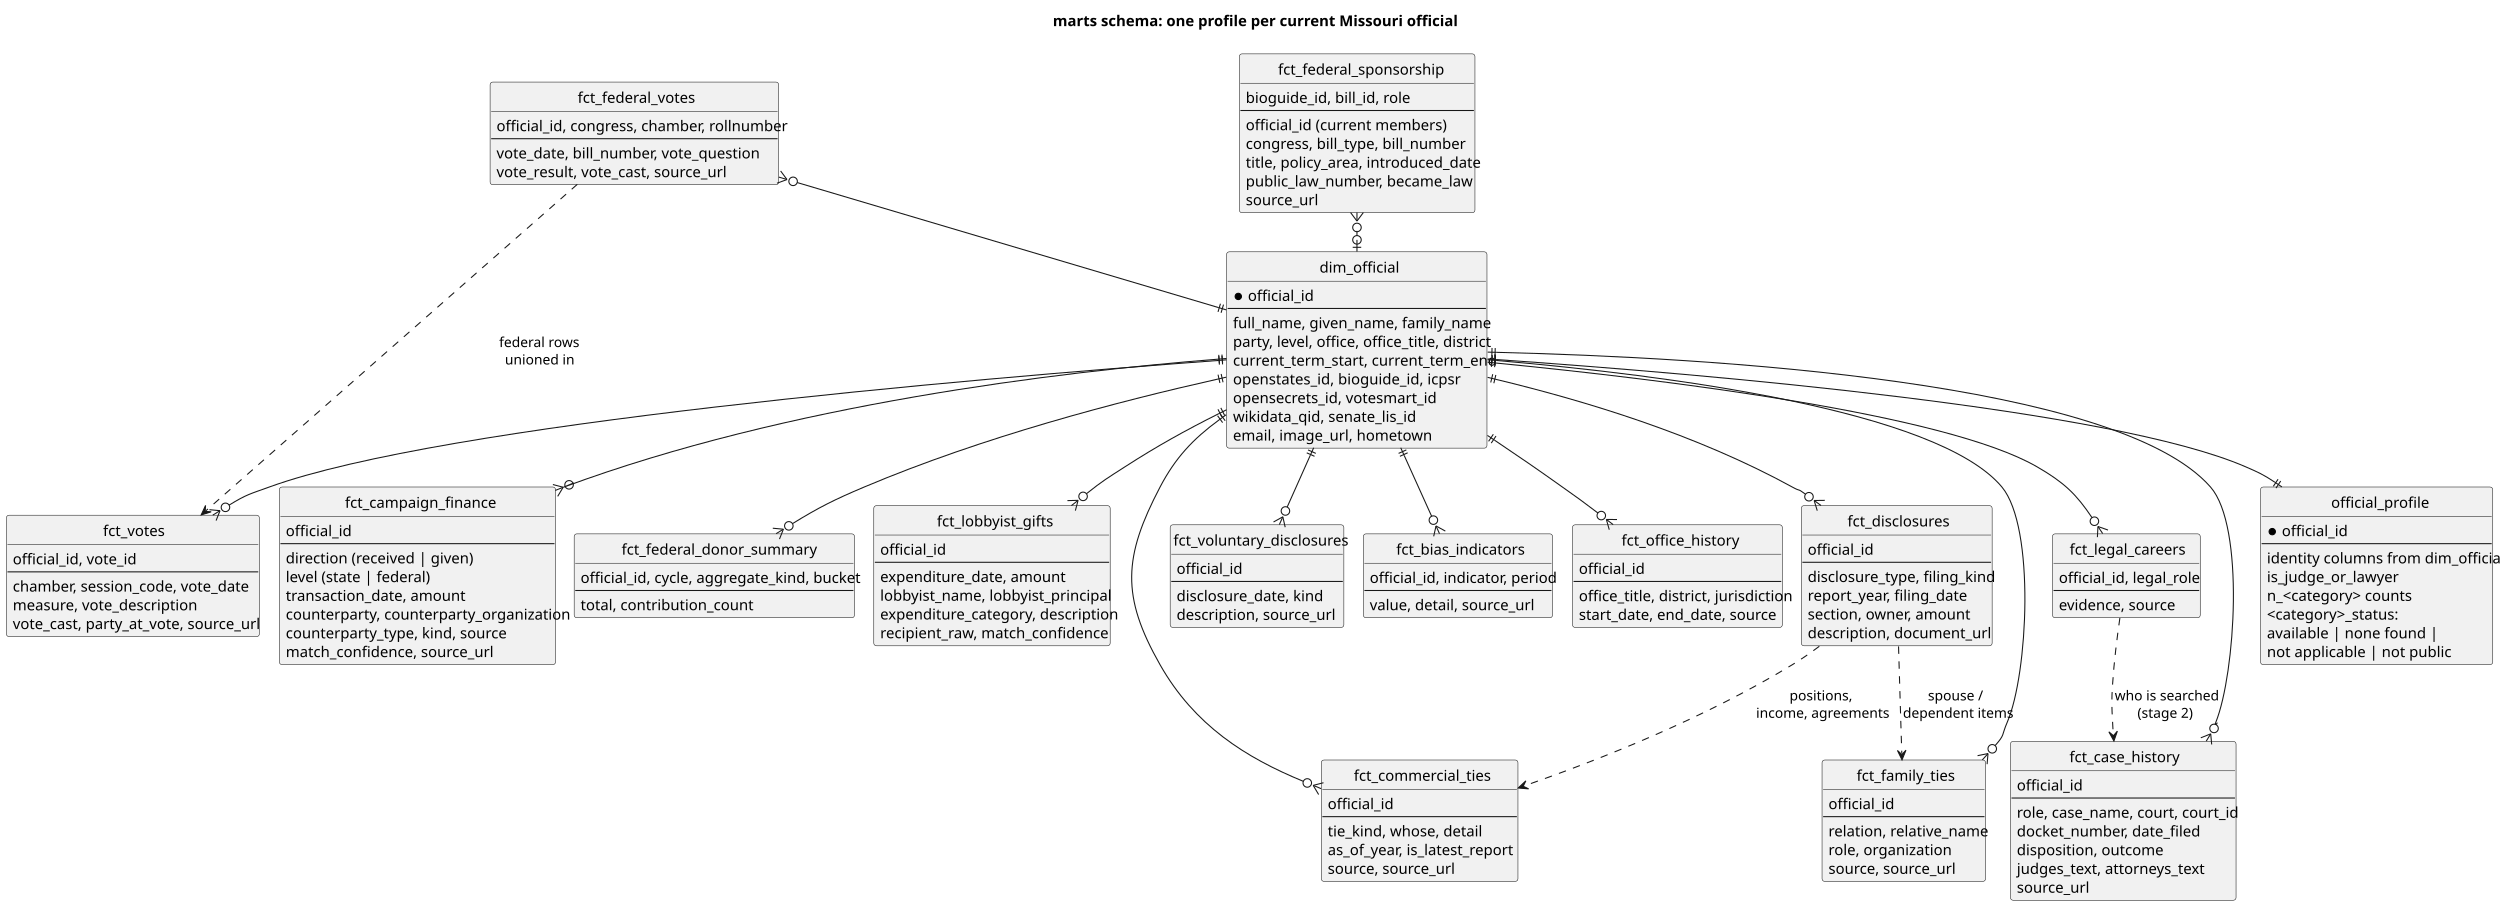
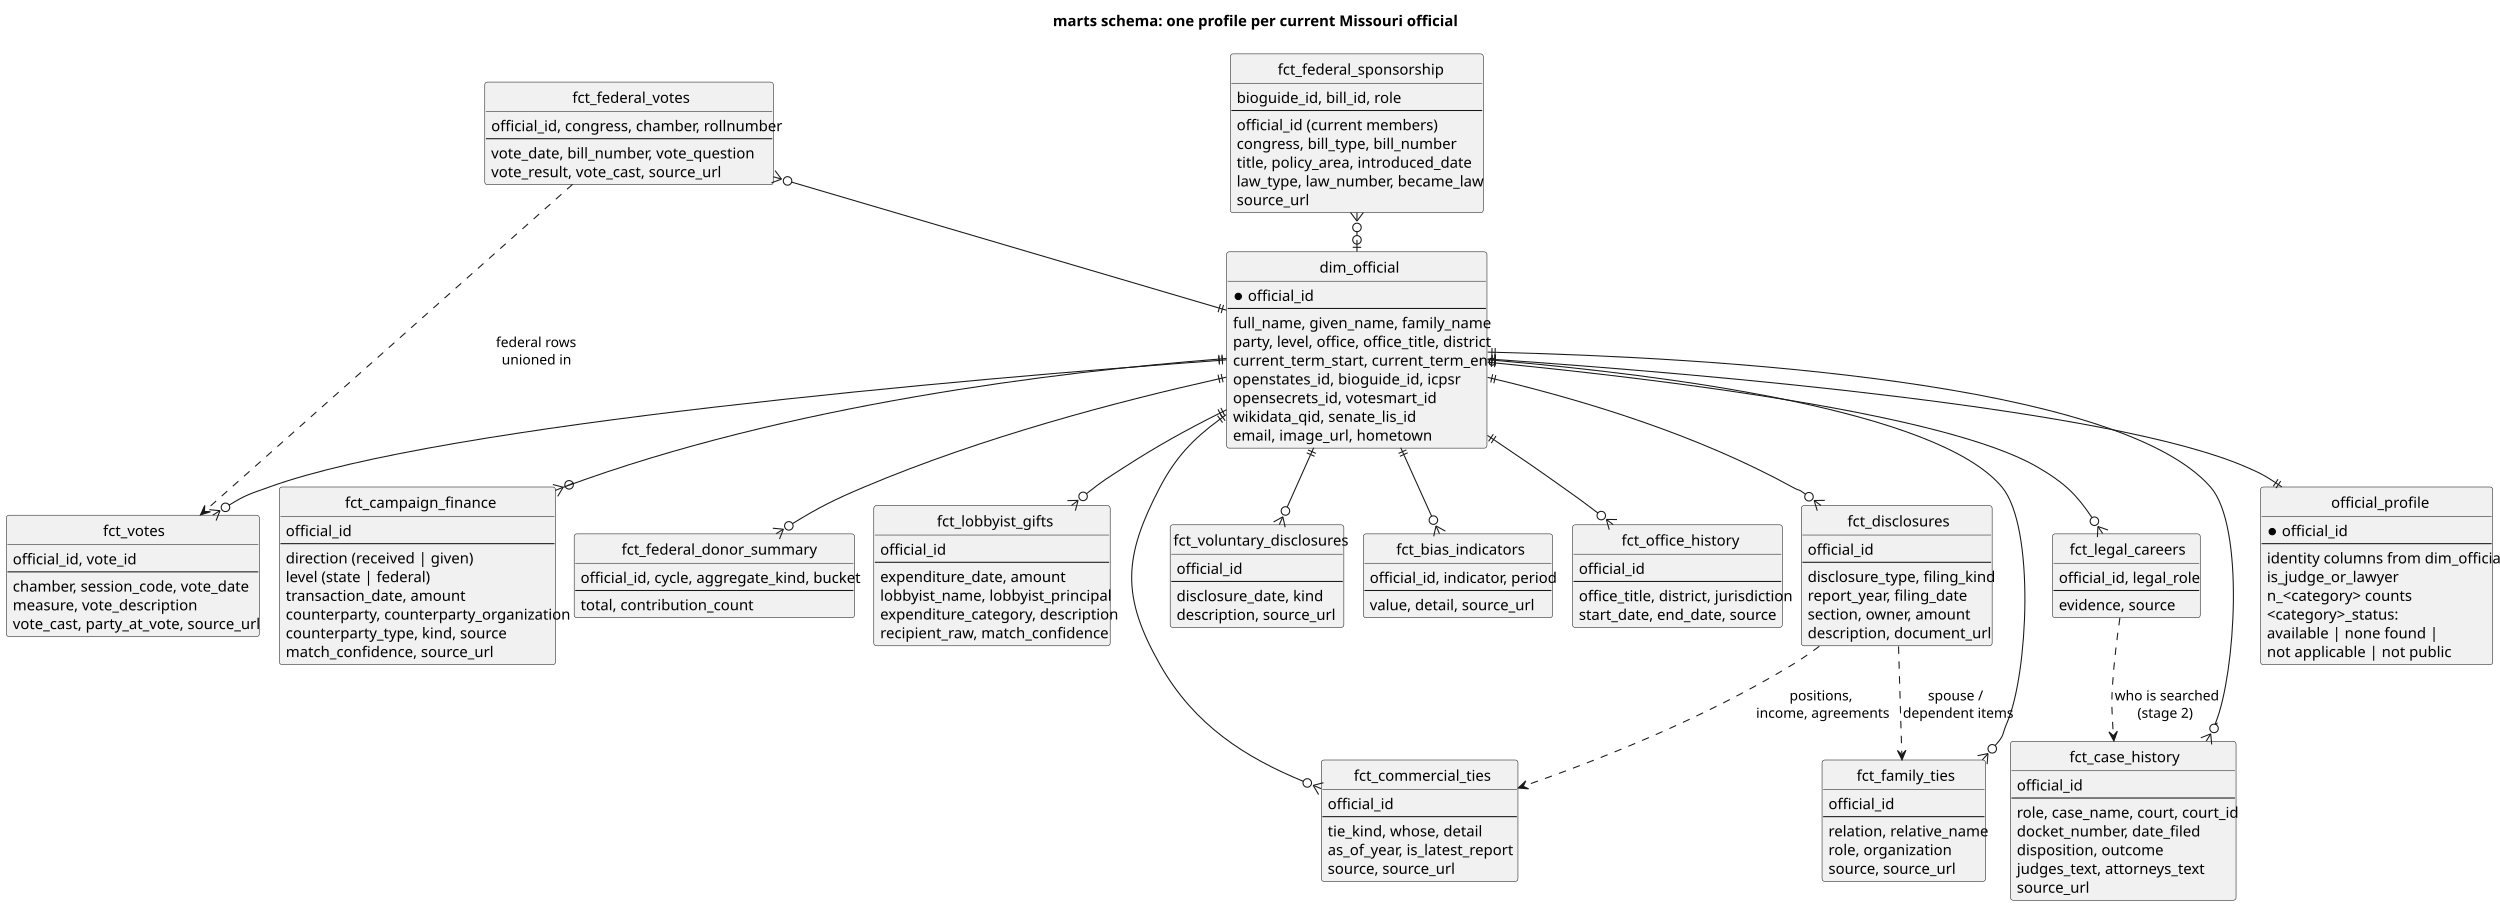
<svg xmlns="http://www.w3.org/2000/svg" contentStyleType="text/css" height="852px" preserveAspectRatio="none" style="width:2349px;height:852px;background:#FFFFFF;" version="1.1" viewBox="0 0 2349 852" width="2349px" zoomAndPan="magnify">
  <defs />
  <g>
    <text fill="#000000" font-family="sans-serif" font-size="14" font-weight="bold" lengthAdjust="spacing" textLength="362.537" x="989.231" y="24.533">marts schema: one profile per current Missouri official</text>
    <g id="elem_dim_official">
      <rect codeLine="5" fill="#F1F1F1" height="184.484" id="dim_official" rx="2.5" ry="2.5" style="stroke:#181818;stroke-width:0.5;" width="244.654" x="1152.5" y="236.609" />
      <text fill="#000000" font-family="sans-serif" font-size="14" lengthAdjust="spacing" textLength="70.027" x="1239.813" y="256.143">dim_official</text>
      <line style="stroke:#181818;stroke-width:0.5;" x1="1153.5" x2="1396.154" y1="264.219" y2="264.219" />
      <ellipse cx="1163.5" cy="278.523" fill="#000000" rx="3" ry="3" style="stroke:#000000;stroke-width:1.0;" />
      <text fill="#000000" font-family="sans-serif" font-size="14" lengthAdjust="spacing" textLength="58.365" x="1172.5" y="282.752">official_id</text>
      <line style="stroke:#181818;stroke-width:1.0;" x1="1153.5" x2="1396.154" y1="289.828" y2="289.828" />
      <text fill="#000000" font-family="sans-serif" font-size="14" lengthAdjust="spacing" textLength="231.902" x="1158.5" y="308.361">full_name, given_name, family_name</text>
      <text fill="#000000" font-family="sans-serif" font-size="14" lengthAdjust="spacing" textLength="227.978" x="1158.5" y="325.971">party, level, office, office_title, district</text>
      <text fill="#000000" font-family="sans-serif" font-size="14" lengthAdjust="spacing" textLength="232.654" x="1158.5" y="343.58">current_term_start, current_term_end</text>
      <text fill="#000000" font-family="sans-serif" font-size="14" lengthAdjust="spacing" textLength="203.916" x="1158.5" y="361.19">openstates_id, bioguide_id, icpsr</text>
      <text fill="#000000" font-family="sans-serif" font-size="14" lengthAdjust="spacing" textLength="182.875" x="1158.5" y="378.799">opensecrets_id, votesmart_id</text>
      <text fill="#000000" font-family="sans-serif" font-size="14" lengthAdjust="spacing" textLength="166.551" x="1158.5" y="396.408">wikidata_qid, senate_lis_id</text>
      <text fill="#000000" font-family="sans-serif" font-size="14" lengthAdjust="spacing" textLength="175.082" x="1158.5" y="414.018">email, image_url, hometown</text>
    </g>
    <g id="elem_official_profile">
      <rect codeLine="17" fill="#F1F1F1" height="166.875" id="official_profile" rx="2.5" ry="2.5" style="stroke:#181818;stroke-width:0.5;" width="218.185" x="2124" y="457.609" />
      <text fill="#000000" font-family="sans-serif" font-size="14" lengthAdjust="spacing" textLength="85.6" x="2190.293" y="477.143">official_profile</text>
      <line style="stroke:#181818;stroke-width:0.5;" x1="2125" x2="2341.186" y1="485.219" y2="485.219" />
      <ellipse cx="2135" cy="499.523" fill="#000000" rx="3" ry="3" style="stroke:#000000;stroke-width:1.0;" />
      <text fill="#000000" font-family="sans-serif" font-size="14" lengthAdjust="spacing" textLength="58.365" x="2144" y="503.752">official_id</text>
      <line style="stroke:#181818;stroke-width:1.0;" x1="2125" x2="2341.186" y1="510.828" y2="510.828" />
      <text fill="#000000" font-family="sans-serif" font-size="14" lengthAdjust="spacing" textLength="206.185" x="2130" y="529.361">identity columns from dim_official</text>
      <text fill="#000000" font-family="sans-serif" font-size="14" lengthAdjust="spacing" textLength="120.627" x="2130" y="546.971">is_judge_or_lawyer</text>
      <text fill="#000000" font-family="sans-serif" font-size="14" lengthAdjust="spacing" textLength="130.758" x="2130" y="564.58">n_&lt;category&gt; counts</text>
      <text fill="#000000" font-family="sans-serif" font-size="14" lengthAdjust="spacing" textLength="119.075" x="2130" y="582.189">&lt;category&gt;_status:</text>
      <text fill="#000000" font-family="sans-serif" font-size="14" lengthAdjust="spacing" textLength="144.273" x="2130" y="599.799">available | none found |</text>
      <text fill="#000000" font-family="sans-serif" font-size="14" lengthAdjust="spacing" textLength="157.746" x="2130" y="617.408">not applicable | not public</text>
    </g>
    <g id="elem_fct_votes">
      <rect codeLine="28" fill="#F1F1F1" height="114.047" id="fct_votes" rx="2.5" ry="2.5" style="stroke:#181818;stroke-width:0.5;" width="237.682" x="6" y="484.109" />
      <text fill="#000000" font-family="sans-serif" font-size="14" lengthAdjust="spacing" textLength="56.027" x="96.827" y="503.643">fct_votes</text>
      <line style="stroke:#181818;stroke-width:0.5;" x1="7" x2="242.682" y1="511.719" y2="511.719" />
      <text fill="#000000" font-family="sans-serif" font-size="14" lengthAdjust="spacing" textLength="111.289" x="12" y="530.252">official_id, vote_id</text>
      <line style="stroke:#181818;stroke-width:1.0;" x1="7" x2="242.682" y1="537.328" y2="537.328" />
      <text fill="#000000" font-family="sans-serif" font-size="14" lengthAdjust="spacing" textLength="217.137" x="12" y="555.861">chamber, session_code, vote_date</text>
      <text fill="#000000" font-family="sans-serif" font-size="14" lengthAdjust="spacing" textLength="164.199" x="12" y="573.471">measure, vote_description</text>
      <text fill="#000000" font-family="sans-serif" font-size="14" lengthAdjust="spacing" textLength="225.682" x="12" y="591.08">vote_cast, party_at_vote, source_url</text>
    </g>
    <g id="elem_fct_federal_votes">
-       <rect codeLine="36" fill="#F1F1F1" height="96.438" id="fct_federal_votes" rx="2.5" ry="2.5" style="stroke:#181818;stroke-width:0.5;" width="271.116" x="460.5" y="77.109" />
-       <text fill="#000000" font-family="sans-serif" font-size="14" lengthAdjust="spacing" textLength="106.62" x="542.748" y="96.643">fct_federal_votes</text>
-       <line style="stroke:#181818;stroke-width:0.5;" x1="461.5" x2="730.616" y1="104.719" y2="104.719" />
-       <text fill="#000000" font-family="sans-serif" font-size="14" lengthAdjust="spacing" textLength="259.116" x="466.5" y="123.252">official_id, congress, chamber, rollnumber</text>
-       <line style="stroke:#181818;stroke-width:1.0;" x1="461.5" x2="730.616" y1="130.328" y2="130.328" />
-       <text fill="#000000" font-family="sans-serif" font-size="14" lengthAdjust="spacing" textLength="236.606" x="466.5" y="148.861">vote_date, bill_number, vote_question</text>
-       <text fill="#000000" font-family="sans-serif" font-size="14" lengthAdjust="spacing" textLength="209.33" x="466.5" y="166.471">vote_result, vote_cast, source_url</text>
+       <rect codeLine="36" fill="#F1F1F1" height="96.438" id="fct_federal_votes" rx="2.5" ry="2.5" style="stroke:#181818;stroke-width:0.5;" width="271.116" x="455.5" y="77.109" />
+       <text fill="#000000" font-family="sans-serif" font-size="14" lengthAdjust="spacing" textLength="106.62" x="537.748" y="96.643">fct_federal_votes</text>
+       <line style="stroke:#181818;stroke-width:0.5;" x1="456.5" x2="725.616" y1="104.719" y2="104.719" />
+       <text fill="#000000" font-family="sans-serif" font-size="14" lengthAdjust="spacing" textLength="259.116" x="461.5" y="123.252">official_id, congress, chamber, rollnumber</text>
+       <line style="stroke:#181818;stroke-width:1.0;" x1="456.5" x2="725.616" y1="130.328" y2="130.328" />
+       <text fill="#000000" font-family="sans-serif" font-size="14" lengthAdjust="spacing" textLength="236.606" x="461.5" y="148.861">vote_date, bill_number, vote_question</text>
+       <text fill="#000000" font-family="sans-serif" font-size="14" lengthAdjust="spacing" textLength="209.33" x="461.5" y="166.471">vote_result, vote_cast, source_url</text>
    </g>
    <g id="elem_fct_federal_sponsorship">
-       <rect codeLine="43" fill="#F1F1F1" height="149.266" id="fct_federal_sponsorship" rx="2.5" ry="2.5" style="stroke:#181818;stroke-width:0.5;" width="221.357" x="1164.5" y="50.609" />
-       <text fill="#000000" font-family="sans-serif" font-size="14" lengthAdjust="spacing" textLength="148.648" x="1200.855" y="70.143">fct_federal_sponsorship</text>
-       <line style="stroke:#181818;stroke-width:0.5;" x1="1165.5" x2="1384.857" y1="78.219" y2="78.219" />
-       <text fill="#000000" font-family="sans-serif" font-size="14" lengthAdjust="spacing" textLength="146.323" x="1170.5" y="96.752">bioguide_id, bill_id, role</text>
-       <line style="stroke:#181818;stroke-width:1.0;" x1="1165.5" x2="1384.857" y1="103.828" y2="103.828" />
-       <text fill="#000000" font-family="sans-serif" font-size="14" lengthAdjust="spacing" textLength="177.386" x="1170.5" y="122.361">official_id (current members)</text>
-       <text fill="#000000" font-family="sans-serif" font-size="14" lengthAdjust="spacing" textLength="196.102" x="1170.5" y="139.971">congress, bill_type, bill_number</text>
-       <text fill="#000000" font-family="sans-serif" font-size="14" lengthAdjust="spacing" textLength="209.357" x="1170.5" y="157.58">title, policy_area, introduced_date</text>
-       <text fill="#000000" font-family="sans-serif" font-size="14" lengthAdjust="spacing" textLength="207.006" x="1170.5" y="175.19">public_law_number, became_law</text>
-       <text fill="#000000" font-family="sans-serif" font-size="14" lengthAdjust="spacing" textLength="65.365" x="1170.5" y="192.799">source_url</text>
+       <rect codeLine="43" fill="#F1F1F1" height="149.266" id="fct_federal_sponsorship" rx="2.5" ry="2.5" style="stroke:#181818;stroke-width:0.5;" width="237.675" x="1156" y="50.609" />
+       <text fill="#000000" font-family="sans-serif" font-size="14" lengthAdjust="spacing" textLength="148.648" x="1200.514" y="70.143">fct_federal_sponsorship</text>
+       <line style="stroke:#181818;stroke-width:0.5;" x1="1157" x2="1392.675" y1="78.219" y2="78.219" />
+       <text fill="#000000" font-family="sans-serif" font-size="14" lengthAdjust="spacing" textLength="146.323" x="1162" y="96.752">bioguide_id, bill_id, role</text>
+       <line style="stroke:#181818;stroke-width:1.0;" x1="1157" x2="1392.675" y1="103.828" y2="103.828" />
+       <text fill="#000000" font-family="sans-serif" font-size="14" lengthAdjust="spacing" textLength="177.386" x="1162" y="122.361">official_id (current members)</text>
+       <text fill="#000000" font-family="sans-serif" font-size="14" lengthAdjust="spacing" textLength="196.102" x="1162" y="139.971">congress, bill_type, bill_number</text>
+       <text fill="#000000" font-family="sans-serif" font-size="14" lengthAdjust="spacing" textLength="209.357" x="1162" y="157.58">title, policy_area, introduced_date</text>
+       <text fill="#000000" font-family="sans-serif" font-size="14" lengthAdjust="spacing" textLength="225.675" x="1162" y="175.19">law_type, law_number, became_law</text>
+       <text fill="#000000" font-family="sans-serif" font-size="14" lengthAdjust="spacing" textLength="65.365" x="1162" y="192.799">source_url</text>
    </g>
    <g id="elem_fct_campaign_finance">
      <rect codeLine="53" fill="#F1F1F1" height="166.875" id="fct_campaign_finance" rx="2.5" ry="2.5" style="stroke:#181818;stroke-width:0.5;" width="259.481" x="262.5" y="457.609" />
      <text fill="#000000" font-family="sans-serif" font-size="14" lengthAdjust="spacing" textLength="136.199" x="324.141" y="477.143">fct_campaign_finance</text>
      <line style="stroke:#181818;stroke-width:0.5;" x1="263.5" x2="520.981" y1="485.219" y2="485.219" />
      <text fill="#000000" font-family="sans-serif" font-size="14" lengthAdjust="spacing" textLength="58.365" x="268.5" y="503.752">official_id</text>
      <line style="stroke:#181818;stroke-width:1.0;" x1="263.5" x2="520.981" y1="510.828" y2="510.828" />
      <text fill="#000000" font-family="sans-serif" font-size="14" lengthAdjust="spacing" textLength="163.933" x="268.5" y="529.361">direction (received | given)</text>
      <text fill="#000000" font-family="sans-serif" font-size="14" lengthAdjust="spacing" textLength="126.581" x="268.5" y="546.971">level (state | federal)</text>
      <text fill="#000000" font-family="sans-serif" font-size="14" lengthAdjust="spacing" textLength="157.992" x="268.5" y="564.58">transaction_date, amount</text>
      <text fill="#000000" font-family="sans-serif" font-size="14" lengthAdjust="spacing" textLength="247.481" x="268.5" y="582.189">counterparty, counterparty_organization</text>
      <text fill="#000000" font-family="sans-serif" font-size="14" lengthAdjust="spacing" textLength="195.33" x="268.5" y="599.799">counterparty_type, kind, source</text>
      <text fill="#000000" font-family="sans-serif" font-size="14" lengthAdjust="spacing" textLength="186.772" x="268.5" y="617.408">match_confidence, source_url</text>
    </g>
    <g id="elem_fct_federal_donor_summary">
      <rect codeLine="64" fill="#F1F1F1" height="78.828" id="fct_federal_donor_summary" rx="2.5" ry="2.5" style="stroke:#181818;stroke-width:0.5;" width="263.371" x="539.5" y="501.609" />
      <text fill="#000000" font-family="sans-serif" font-size="14" lengthAdjust="spacing" textLength="174.31" x="584.031" y="521.143">fct_federal_donor_summary</text>
      <line style="stroke:#181818;stroke-width:0.5;" x1="540.5" x2="801.871" y1="529.219" y2="529.219" />
      <text fill="#000000" font-family="sans-serif" font-size="14" lengthAdjust="spacing" textLength="251.371" x="545.5" y="547.752">official_id, cycle, aggregate_kind, bucket</text>
      <line style="stroke:#181818;stroke-width:1.0;" x1="540.5" x2="801.871" y1="554.828" y2="554.828" />
      <text fill="#000000" font-family="sans-serif" font-size="14" lengthAdjust="spacing" textLength="148.654" x="545.5" y="573.361">total, contribution_count</text>
    </g>
    <g id="elem_fct_lobbyist_gifts">
      <rect codeLine="70" fill="#F1F1F1" height="131.656" id="fct_lobbyist_gifts" rx="2.5" ry="2.5" style="stroke:#181818;stroke-width:0.5;" width="222.13" x="821" y="475.109" />
      <text fill="#000000" font-family="sans-serif" font-size="14" lengthAdjust="spacing" textLength="103.496" x="880.317" y="494.643">fct_lobbyist_gifts</text>
      <line style="stroke:#181818;stroke-width:0.5;" x1="822" x2="1042.13" y1="502.719" y2="502.719" />
      <text fill="#000000" font-family="sans-serif" font-size="14" lengthAdjust="spacing" textLength="58.365" x="827" y="521.252">official_id</text>
      <line style="stroke:#181818;stroke-width:1.0;" x1="822" x2="1042.13" y1="528.328" y2="528.328" />
      <text fill="#000000" font-family="sans-serif" font-size="14" lengthAdjust="spacing" textLength="162.675" x="827" y="546.861">expenditure_date, amount</text>
      <text fill="#000000" font-family="sans-serif" font-size="14" lengthAdjust="spacing" textLength="205.447" x="827" y="564.471">lobbyist_name, lobbyist_principal</text>
      <text fill="#000000" font-family="sans-serif" font-size="14" lengthAdjust="spacing" textLength="210.13" x="827" y="582.08">expenditure_category, description</text>
      <text fill="#000000" font-family="sans-serif" font-size="14" lengthAdjust="spacing" textLength="204.668" x="827" y="599.689">recipient_raw, match_confidence</text>
    </g>
    <g id="elem_fct_disclosures">
      <rect codeLine="79" fill="#F1F1F1" height="131.656" id="fct_disclosures" rx="2.5" ry="2.5" style="stroke:#181818;stroke-width:0.5;" width="179.316" x="1692.5" y="475.109" />
      <text fill="#000000" font-family="sans-serif" font-size="14" lengthAdjust="spacing" textLength="92.593" x="1735.862" y="494.643">fct_disclosures</text>
      <line style="stroke:#181818;stroke-width:0.5;" x1="1693.5" x2="1870.816" y1="502.719" y2="502.719" />
      <text fill="#000000" font-family="sans-serif" font-size="14" lengthAdjust="spacing" textLength="58.365" x="1698.5" y="521.252">official_id</text>
      <line style="stroke:#181818;stroke-width:1.0;" x1="1693.5" x2="1870.816" y1="528.328" y2="528.328" />
      <text fill="#000000" font-family="sans-serif" font-size="14" lengthAdjust="spacing" textLength="167.316" x="1698.5" y="546.861">disclosure_type, filing_kind</text>
      <text fill="#000000" font-family="sans-serif" font-size="14" lengthAdjust="spacing" textLength="143.199" x="1698.5" y="564.471">report_year, filing_date</text>
      <text fill="#000000" font-family="sans-serif" font-size="14" lengthAdjust="spacing" textLength="144.744" x="1698.5" y="582.08">section, owner, amount</text>
      <text fill="#000000" font-family="sans-serif" font-size="14" lengthAdjust="spacing" textLength="160.31" x="1698.5" y="599.689">description, document_url</text>
    </g>
    <g id="elem_fct_voluntary_disclosures">
      <rect codeLine="88" fill="#F1F1F1" height="96.438" id="fct_voluntary_disclosures" rx="2.5" ry="2.5" style="stroke:#181818;stroke-width:0.5;" width="163.185" x="1099.5" y="493.109" />
      <text fill="#000000" font-family="sans-serif" font-size="14" lengthAdjust="spacing" textLength="157.185" x="1102.5" y="512.643">fct_voluntary_disclosures</text>
      <line style="stroke:#181818;stroke-width:0.5;" x1="1100.5" x2="1261.686" y1="520.719" y2="520.719" />
      <text fill="#000000" font-family="sans-serif" font-size="14" lengthAdjust="spacing" textLength="58.365" x="1105.5" y="539.252">official_id</text>
      <line style="stroke:#181818;stroke-width:1.0;" x1="1100.5" x2="1261.686" y1="546.328" y2="546.328" />
      <text fill="#000000" font-family="sans-serif" font-size="14" lengthAdjust="spacing" textLength="131.523" x="1105.5" y="564.861">disclosure_date, kind</text>
      <text fill="#000000" font-family="sans-serif" font-size="14" lengthAdjust="spacing" textLength="140.848" x="1105.5" y="582.471">description, source_url</text>
    </g>
    <g id="elem_fct_bias_indicators">
      <rect codeLine="95" fill="#F1F1F1" height="78.828" id="fct_bias_indicators" rx="2.5" ry="2.5" style="stroke:#181818;stroke-width:0.5;" width="177.758" x="1281" y="501.609" />
      <text fill="#000000" font-family="sans-serif" font-size="14" lengthAdjust="spacing" textLength="115.951" x="1311.903" y="521.143">fct_bias_indicators</text>
      <line style="stroke:#181818;stroke-width:0.5;" x1="1282" x2="1457.758" y1="529.219" y2="529.219" />
      <text fill="#000000" font-family="sans-serif" font-size="14" lengthAdjust="spacing" textLength="165.758" x="1287" y="547.752">official_id, indicator, period</text>
      <line style="stroke:#181818;stroke-width:1.0;" x1="1282" x2="1457.758" y1="554.828" y2="554.828" />
      <text fill="#000000" font-family="sans-serif" font-size="14" lengthAdjust="spacing" textLength="147.861" x="1287" y="573.361">value, detail, source_url</text>
    </g>
    <g id="elem_fct_office_history">
      <rect codeLine="101" fill="#F1F1F1" height="96.438" id="fct_office_history" rx="2.5" ry="2.5" style="stroke:#181818;stroke-width:0.5;" width="197.179" x="1477.5" y="493.109" />
      <text fill="#000000" font-family="sans-serif" font-size="14" lengthAdjust="spacing" textLength="105.048" x="1523.565" y="512.643">fct_office_history</text>
      <line style="stroke:#181818;stroke-width:0.5;" x1="1478.5" x2="1673.679" y1="520.719" y2="520.719" />
      <text fill="#000000" font-family="sans-serif" font-size="14" lengthAdjust="spacing" textLength="58.365" x="1483.5" y="539.252">official_id</text>
      <line style="stroke:#181818;stroke-width:1.0;" x1="1478.5" x2="1673.679" y1="546.328" y2="546.328" />
      <text fill="#000000" font-family="sans-serif" font-size="14" lengthAdjust="spacing" textLength="185.179" x="1483.5" y="564.861">office_title, district, jurisdiction</text>
      <text fill="#000000" font-family="sans-serif" font-size="14" lengthAdjust="spacing" textLength="178.233" x="1483.5" y="582.471">start_date, end_date, source</text>
    </g>
    <g id="elem_fct_commercial_ties">
      <rect codeLine="108" fill="#F1F1F1" height="114.047" id="fct_commercial_ties" rx="2.5" ry="2.5" style="stroke:#181818;stroke-width:0.5;" width="184.765" x="1241.5" y="714.109" />
      <text fill="#000000" font-family="sans-serif" font-size="14" lengthAdjust="spacing" textLength="123.703" x="1272.031" y="733.643">fct_commercial_ties</text>
      <line style="stroke:#181818;stroke-width:0.5;" x1="1242.5" x2="1425.265" y1="741.719" y2="741.719" />
      <text fill="#000000" font-family="sans-serif" font-size="14" lengthAdjust="spacing" textLength="58.365" x="1247.5" y="760.252">official_id</text>
      <line style="stroke:#181818;stroke-width:1.0;" x1="1242.5" x2="1425.265" y1="767.328" y2="767.328" />
      <text fill="#000000" font-family="sans-serif" font-size="14" lengthAdjust="spacing" textLength="137.751" x="1247.5" y="785.861">tie_kind, whose, detail</text>
      <text fill="#000000" font-family="sans-serif" font-size="14" lengthAdjust="spacing" textLength="172.765" x="1247.5" y="803.471">as_of_year, is_latest_report</text>
      <text fill="#000000" font-family="sans-serif" font-size="14" lengthAdjust="spacing" textLength="115.165" x="1247.5" y="821.08">source, source_url</text>
    </g>
    <g id="elem_fct_family_ties">
      <rect codeLine="116" fill="#F1F1F1" height="114.047" id="fct_family_ties" rx="2.5" ry="2.5" style="stroke:#181818;stroke-width:0.5;" width="153.634" x="1712" y="714.109" />
      <text fill="#000000" font-family="sans-serif" font-size="14" lengthAdjust="spacing" textLength="88.696" x="1744.469" y="733.643">fct_family_ties</text>
      <line style="stroke:#181818;stroke-width:0.5;" x1="1713" x2="1864.634" y1="741.719" y2="741.719" />
      <text fill="#000000" font-family="sans-serif" font-size="14" lengthAdjust="spacing" textLength="58.365" x="1718" y="760.252">official_id</text>
      <line style="stroke:#181818;stroke-width:1.0;" x1="1713" x2="1864.634" y1="767.328" y2="767.328" />
      <text fill="#000000" font-family="sans-serif" font-size="14" lengthAdjust="spacing" textLength="141.634" x="1718" y="785.861">relation, relative_name</text>
      <text fill="#000000" font-family="sans-serif" font-size="14" lengthAdjust="spacing" textLength="107.399" x="1718" y="803.471">role, organization</text>
      <text fill="#000000" font-family="sans-serif" font-size="14" lengthAdjust="spacing" textLength="115.165" x="1718" y="821.08">source, source_url</text>
    </g>
    <g id="elem_fct_legal_careers">
      <rect codeLine="124" fill="#F1F1F1" height="78.828" id="fct_legal_careers" rx="2.5" ry="2.5" style="stroke:#181818;stroke-width:0.5;" width="138.855" x="1928.5" y="501.609" />
      <text fill="#000000" font-family="sans-serif" font-size="14" lengthAdjust="spacing" textLength="106.613" x="1944.621" y="521.143">fct_legal_careers</text>
      <line style="stroke:#181818;stroke-width:0.5;" x1="1929.5" x2="2066.354" y1="529.219" y2="529.219" />
      <text fill="#000000" font-family="sans-serif" font-size="14" lengthAdjust="spacing" textLength="126.855" x="1934.5" y="547.752">official_id, legal_role</text>
      <line style="stroke:#181818;stroke-width:1.0;" x1="1929.5" x2="2066.354" y1="554.828" y2="554.828" />
      <text fill="#000000" font-family="sans-serif" font-size="14" lengthAdjust="spacing" textLength="105.841" x="1934.5" y="573.361">evidence, source</text>
    </g>
    <g id="elem_fct_case_history">
      <rect codeLine="130" fill="#F1F1F1" height="149.266" id="fct_case_history" rx="2.5" ry="2.5" style="stroke:#181818;stroke-width:0.5;" width="211.992" x="1889" y="696.609" />
      <text fill="#000000" font-family="sans-serif" font-size="14" lengthAdjust="spacing" textLength="101.158" x="1944.417" y="716.143">fct_case_history</text>
      <line style="stroke:#181818;stroke-width:0.5;" x1="1890" x2="2099.992" y1="724.219" y2="724.219" />
      <text fill="#000000" font-family="sans-serif" font-size="14" lengthAdjust="spacing" textLength="58.365" x="1895" y="742.752">official_id</text>
      <line style="stroke:#181818;stroke-width:1.0;" x1="1890" x2="2099.992" y1="749.828" y2="749.828" />
      <text fill="#000000" font-family="sans-serif" font-size="14" lengthAdjust="spacing" textLength="199.992" x="1895" y="768.361">role, case_name, court, court_id</text>
      <text fill="#000000" font-family="sans-serif" font-size="14" lengthAdjust="spacing" textLength="164.999" x="1895" y="785.971">docket_number, date_filed</text>
      <text fill="#000000" font-family="sans-serif" font-size="14" lengthAdjust="spacing" textLength="127.627" x="1895" y="803.58">disposition, outcome</text>
      <text fill="#000000" font-family="sans-serif" font-size="14" lengthAdjust="spacing" textLength="167.323" x="1895" y="821.189">judges_text, attorneys_text</text>
      <text fill="#000000" font-family="sans-serif" font-size="14" lengthAdjust="spacing" textLength="65.365" x="1895" y="838.799">source_url</text>
    </g>
    <line style="stroke:#181818;stroke-width:1.0;" x1="1401.474" x2="1402.028" y1="341.548" y2="333.567" />
    <line style="stroke:#181818;stroke-width:1.0;" x1="1404.467" x2="1405.021" y1="341.756" y2="333.775" />
    <line style="stroke:#181818;stroke-width:1.0;" x1="1405.741" x2="1397.761" y1="337.835" y2="337.281" />
    <line style="stroke:#181818;stroke-width:1.0;" x1="2142.961" x2="2138.52" y1="451.961" y2="458.615" />
    <line style="stroke:#181818;stroke-width:1.0;" x1="2140.465" x2="2136.024" y1="450.295" y2="456.95" />
    <line style="stroke:#181818;stroke-width:1.0;" x1="2137.413" x2="2144.067" y1="453.067" y2="457.508" />
    <path d="M1405.741,337.835 C1605.891,351.728 1984.797,384.212 2110,438.609 C2121.681,443.684 2126.481,445.772 2137.413,453.067 " fill="none" style="stroke:#181818;stroke-width:1.0;" />
    <line style="stroke:#181818;stroke-width:1.0;" x1="1148.149" x2="1148.74" y1="334.412" y2="342.39" />
    <line style="stroke:#181818;stroke-width:1.0;" x1="1145.157" x2="1145.748" y1="334.634" y2="342.612" />
    <line style="stroke:#181818;stroke-width:1.0;" x1="1144.456" x2="1152.434" y1="338.697" y2="338.105" />
    <line style="stroke:#181818;stroke-width:1.0;" x1="206.724" x2="203.04" y1="479.832" y2="489.129" />
    <line style="stroke:#181818;stroke-width:1.0;" x1="206.724" x2="196.768" y1="479.832" y2="478.899" />
    <line style="stroke:#181818;stroke-width:1.0;" x1="206.724" x2="199.904" y1="479.832" y2="484.014" />
    <ellipse cx="211.839" cy="476.696" fill="none" rx="4" ry="4" style="stroke:#181818;stroke-width:1.0;" />
    <path d="M1144.456,338.697 C910.252,356.053 415.917,398.406 253,457.609 C234.861,464.201 232.004,464.334 215.249,474.606 " fill="none" style="stroke:#181818;stroke-width:1.0;" />
-     <line style="stroke:#181818;stroke-width:1.0;" x1="739.443" x2="730.067" y1="168.678" y2="172.154" />
-     <line style="stroke:#181818;stroke-width:1.0;" x1="739.443" x2="733.481" y1="168.678" y2="160.65" />
-     <line style="stroke:#181818;stroke-width:1.0;" x1="739.443" x2="731.774" y1="168.678" y2="166.402" />
-     <ellipse cx="745.195" cy="170.385" fill="none" rx="4" ry="4" style="stroke:#181818;stroke-width:1.0;" />
-     <line style="stroke:#181818;stroke-width:1.0;" x1="1149.6" x2="1147.324" y1="286.223" y2="293.893" />
-     <line style="stroke:#181818;stroke-width:1.0;" x1="1146.724" x2="1144.448" y1="285.37" y2="293.039" />
-     <line style="stroke:#181818;stroke-width:1.0;" x1="1144.628" x2="1152.297" y1="288.92" y2="291.196" />
-     <path d="M749.03,171.523 C871.809,207.958 1026.074,253.738 1144.628,288.92 " fill="none" style="stroke:#181818;stroke-width:1.0;" />
-     <polygon fill="#181818" points="189.017,483.84,198.418,480.902,192.773,480.539,193.136,474.893,189.017,483.84" style="stroke:#181818;stroke-width:1.0;" />
-     <path d="M542.429,173.197 C455.147,249.917 287.124,397.606 193.524,479.878 " fill="none" style="stroke:#181818;stroke-width:1.0;stroke-dasharray:7.0,7.0;" />
-     <text fill="#000000" font-family="sans-serif" font-size="13" lengthAdjust="spacing" textLength="70.808" x="469" y="326.104">federal rows</text>
-     <text fill="#000000" font-family="sans-serif" font-size="13" lengthAdjust="spacing" textLength="59.998" x="474.405" y="342.456">unioned in</text>
+     <line style="stroke:#181818;stroke-width:1.0;" x1="734.219" x2="724.85" y1="168.3" y2="171.795" />
+     <line style="stroke:#181818;stroke-width:1.0;" x1="734.219" x2="728.241" y1="168.3" y2="160.284" />
+     <line style="stroke:#181818;stroke-width:1.0;" x1="734.219" x2="726.545" y1="168.3" y2="166.04" />
+     <ellipse cx="739.975" cy="169.996" fill="none" rx="4" ry="4" style="stroke:#181818;stroke-width:1.0;" />
+     <line style="stroke:#181818;stroke-width:1.0;" x1="1149.648" x2="1147.388" y1="286.512" y2="294.186" />
+     <line style="stroke:#181818;stroke-width:1.0;" x1="1146.771" x2="1144.51" y1="285.664" y2="293.338" />
+     <line style="stroke:#181818;stroke-width:1.0;" x1="1144.681" x2="1152.355" y1="289.219" y2="291.479" />
+     <path d="M743.811,171.126 C867.857,207.669 1024.868,253.923 1144.681,289.219 " fill="none" style="stroke:#181818;stroke-width:1.0;" />
+     <polygon fill="#181818" points="188.338,483.84,197.722,480.852,192.075,480.519,192.409,474.872,188.338,483.84" style="stroke:#181818;stroke-width:1.0;" />
+     <path d="M537.998,173.197 C451.642,249.917 285.43,397.582 192.823,479.855 " fill="none" style="stroke:#181818;stroke-width:1.0;stroke-dasharray:7.0,7.0;" />
+     <text fill="#000000" font-family="sans-serif" font-size="13" lengthAdjust="spacing" textLength="70.808" x="466" y="326.104">federal rows</text>
+     <text fill="#000000" font-family="sans-serif" font-size="13" lengthAdjust="spacing" textLength="59.998" x="471.405" y="342.456">unioned in</text>
    <line style="stroke:#181818;stroke-width:1.0;" x1="1275" x2="1269" y1="207.711" y2="199.711" />
    <line style="stroke:#181818;stroke-width:1.0;" x1="1275" x2="1281" y1="207.711" y2="199.711" />
    <line style="stroke:#181818;stroke-width:1.0;" x1="1275" x2="1275" y1="207.711" y2="199.711" />
    <ellipse cx="1275" cy="213.711" fill="none" rx="4" ry="4" style="stroke:#181818;stroke-width:1.0;" />
    <line style="stroke:#181818;stroke-width:1.0;" x1="1275" x2="1275" y1="225.367" y2="236.367" />
    <ellipse cx="1275" cy="225.367" fill="none" rx="4" ry="4" style="stroke:#181818;stroke-width:1.0;" />
    <line style="stroke:#181818;stroke-width:1.0;" x1="1279" x2="1271" y1="232.367" y2="232.367" />
    <path d="M1275,217.711 C1275,229.628 1275,209.092 1275,221.367 " fill="none" style="stroke:#181818;stroke-width:1.0;" />
    <line style="stroke:#181818;stroke-width:1.0;" x1="1148.115" x2="1148.749" y1="333.166" y2="341.141" />
    <line style="stroke:#181818;stroke-width:1.0;" x1="1145.125" x2="1145.759" y1="333.404" y2="341.378" />
    <line style="stroke:#181818;stroke-width:1.0;" x1="1144.445" x2="1152.42" y1="337.47" y2="336.836" />
    <line style="stroke:#181818;stroke-width:1.0;" x1="529.149" x2="524" y1="457.806" y2="466.379" />
    <line style="stroke:#181818;stroke-width:1.0;" x1="529.149" x2="519.478" y1="457.806" y2="455.264" />
    <line style="stroke:#181818;stroke-width:1.0;" x1="529.149" x2="521.739" y1="457.806" y2="460.821" />
    <ellipse cx="534.707" cy="455.545" fill="none" rx="4" ry="4" style="stroke:#181818;stroke-width:1.0;" />
    <path d="M1144.445,337.47 C993.807,349.45 740.306,379.771 530,457.609 C527.251,458.627 541.169,452.915 538.412,454.037 " fill="none" style="stroke:#181818;stroke-width:1.0;" />
    <line style="stroke:#181818;stroke-width:1.0;" x1="1147.4" x2="1149.153" y1="351.376" y2="359.182" />
    <line style="stroke:#181818;stroke-width:1.0;" x1="1144.473" x2="1146.226" y1="352.034" y2="359.839" />
    <line style="stroke:#181818;stroke-width:1.0;" x1="1144.374" x2="1152.179" y1="356.156" y2="354.402" />
    <line style="stroke:#181818;stroke-width:1.0;" x1="736.07" x2="732.393" y1="497.241" y2="506.541" />
    <line style="stroke:#181818;stroke-width:1.0;" x1="736.07" x2="726.112" y1="497.241" y2="496.315" />
    <line style="stroke:#181818;stroke-width:1.0;" x1="736.07" x2="729.253" y1="497.241" y2="501.428" />
    <ellipse cx="741.182" cy="494.1" fill="none" rx="4" ry="4" style="stroke:#181818;stroke-width:1.0;" />
    <path d="M1144.374,356.156 C1049.338,377.504 923.401,410.568 812,457.609 C783.652,469.58 769.342,476.802 744.59,492.007 " fill="none" style="stroke:#181818;stroke-width:1.0;" />
    <line style="stroke:#181818;stroke-width:1.0;" x1="1147.094" x2="1150.68" y1="383.231" y2="390.382" />
    <line style="stroke:#181818;stroke-width:1.0;" x1="1144.412" x2="1147.998" y1="384.576" y2="391.727" />
    <line style="stroke:#181818;stroke-width:1.0;" x1="1145.311" x2="1152.462" y1="388.6" y2="385.014" />
    <line style="stroke:#181818;stroke-width:1.0;" x1="1012.955" x2="1010.411" y1="470.119" y2="479.79" />
    <line style="stroke:#181818;stroke-width:1.0;" x1="1012.955" x2="1002.958" y1="470.119" y2="470.384" />
    <line style="stroke:#181818;stroke-width:1.0;" x1="1012.955" x2="1006.685" y1="470.119" y2="475.087" />
    <ellipse cx="1017.658" cy="466.393" fill="none" rx="4" ry="4" style="stroke:#181818;stroke-width:1.0;" />
    <path d="M1145.311,388.6 C1113.458,404.572 1086.87,419.344 1057,438.609 C1040.085,449.519 1036.906,451.142 1020.793,463.909 " fill="none" style="stroke:#181818;stroke-width:1.0;" />
    <line style="stroke:#181818;stroke-width:1.0;" x1="1400.694" x2="1402.568" y1="359.377" y2="351.6" />
    <line style="stroke:#181818;stroke-width:1.0;" x1="1403.611" x2="1405.485" y1="360.08" y2="352.302" />
    <line style="stroke:#181818;stroke-width:1.0;" x1="1405.52" x2="1397.742" y1="356.425" y2="354.552" />
    <line style="stroke:#181818;stroke-width:1.0;" x1="1704.56" x2="1714.559" y1="470.266" y2="470.131" />
    <line style="stroke:#181818;stroke-width:1.0;" x1="1704.56" x2="1707.489" y1="470.266" y2="479.827" />
    <line style="stroke:#181818;stroke-width:1.0;" x1="1704.56" x2="1711.024" y1="470.266" y2="474.979" />
    <ellipse cx="1699.712" cy="466.731" fill="none" rx="4" ry="4" style="stroke:#181818;stroke-width:1.0;" />
    <path d="M1405.52,356.425 C1489.524,376.661 1593.805,408.158 1684,457.609 C1693.166,462.635 1687.725,457.991 1696.479,464.374 " fill="none" style="stroke:#181818;stroke-width:1.0;" />
    <line style="stroke:#181818;stroke-width:1.0;" x1="1229.034" x2="1236.338" y1="422.735" y2="425.997" />
    <line style="stroke:#181818;stroke-width:1.0;" x1="1227.81" x2="1235.115" y1="425.474" y2="428.736" />
    <line style="stroke:#181818;stroke-width:1.0;" x1="1231.055" x2="1234.317" y1="428.018" y2="420.714" />
    <line style="stroke:#181818;stroke-width:1.0;" x1="1205.343" x2="1207.559" y1="485.597" y2="495.348" />
    <line style="stroke:#181818;stroke-width:1.0;" x1="1205.343" x2="1196.602" y1="485.597" y2="490.455" />
    <line style="stroke:#181818;stroke-width:1.0;" x1="1205.343" x2="1202.081" y1="485.597" y2="492.902" />
    <ellipse cx="1207.789" cy="480.118" fill="none" rx="4" ry="4" style="stroke:#181818;stroke-width:1.0;" />
    <path d="M1231.055,428.018 C1219.94,452.908 1218.947,455.132 1209.42,476.466 " fill="none" style="stroke:#181818;stroke-width:1.0;" />
    <line style="stroke:#181818;stroke-width:1.0;" x1="1314.115" x2="1321.407" y1="426.005" y2="422.714" />
    <line style="stroke:#181818;stroke-width:1.0;" x1="1315.349" x2="1322.641" y1="428.739" y2="425.448" />
    <line style="stroke:#181818;stroke-width:1.0;" x1="1319.407" x2="1316.116" y1="428.005" y2="420.714" />
    <line style="stroke:#181818;stroke-width:1.0;" x1="1349.275" x2="1358.034" y1="494.187" y2="499.01" />
    <line style="stroke:#181818;stroke-width:1.0;" x1="1349.275" x2="1347.097" y1="494.187" y2="503.947" />
    <line style="stroke:#181818;stroke-width:1.0;" x1="1349.275" x2="1352.566" y1="494.187" y2="501.478" />
    <ellipse cx="1346.807" cy="488.718" fill="none" rx="4" ry="4" style="stroke:#181818;stroke-width:1.0;" />
    <path d="M1319.407,428.005 C1332.194,456.339 1334.915,462.368 1345.161,485.072 " fill="none" style="stroke:#181818;stroke-width:1.0;" />
    <line style="stroke:#181818;stroke-width:1.0;" x1="1398.68" x2="1403.132" y1="414.682" y2="408.035" />
    <line style="stroke:#181818;stroke-width:1.0;" x1="1401.172" x2="1405.625" y1="416.351" y2="409.705" />
    <line style="stroke:#181818;stroke-width:1.0;" x1="1404.229" x2="1397.583" y1="413.584" y2="409.132" />
    <line style="stroke:#181818;stroke-width:1.0;" x1="1509.338" x2="1519.338" y1="488.072" y2="488.15" />
    <line style="stroke:#181818;stroke-width:1.0;" x1="1509.338" x2="1512.063" y1="488.072" y2="497.694" />
    <line style="stroke:#181818;stroke-width:1.0;" x1="1509.338" x2="1515.7" y1="488.072" y2="492.922" />
    <ellipse cx="1504.566" cy="484.435" fill="none" rx="4" ry="4" style="stroke:#181818;stroke-width:1.0;" />
    <path d="M1404.229,413.584 C1427.792,429.369 1445.486,441.572 1468,457.609 C1483.662,468.766 1485.983,470.269 1501.385,482.01 " fill="none" style="stroke:#181818;stroke-width:1.0;" />
    <line style="stroke:#181818;stroke-width:1.0;" x1="1146.456" x2="1151.174" y1="388.849" y2="395.309" />
    <line style="stroke:#181818;stroke-width:1.0;" x1="1144.033" x2="1148.752" y1="390.618" y2="397.078" />
    <line style="stroke:#181818;stroke-width:1.0;" x1="1145.585" x2="1152.045" y1="394.438" y2="389.719" />
    <line style="stroke:#181818;stroke-width:1.0;" x1="1233.876" x2="1243.557" y1="737.95" y2="735.447" />
    <line style="stroke:#181818;stroke-width:1.0;" x1="1233.876" x2="1238.99" y1="737.95" y2="746.544" />
    <line style="stroke:#181818;stroke-width:1.0;" x1="1233.876" x2="1241.273" y1="737.95" y2="740.995" />
    <ellipse cx="1228.327" cy="735.667" fill="none" rx="4" ry="4" style="stroke:#181818;stroke-width:1.0;" />
    <path d="M1145.585,394.438 C1120.672,412.636 1104.233,430.454 1090,457.609 C1055.544,523.349 1053.343,560.071 1090,624.609 C1122.336,681.54 1170.102,711.702 1224.628,734.144 " fill="none" style="stroke:#181818;stroke-width:1.0;" />
    <line style="stroke:#181818;stroke-width:1.0;" x1="1401.445" x2="1402.131" y1="342.33" y2="334.359" />
    <line style="stroke:#181818;stroke-width:1.0;" x1="1404.434" x2="1405.12" y1="342.587" y2="334.616" />
    <line style="stroke:#181818;stroke-width:1.0;" x1="1405.773" x2="1397.802" y1="338.688" y2="338.002" />
    <line style="stroke:#181818;stroke-width:1.0;" x1="1867.925" x2="1867.08" y1="708.054" y2="718.018" />
    <line style="stroke:#181818;stroke-width:1.0;" x1="1867.925" x2="1858.123" y1="708.054" y2="710.032" />
    <line style="stroke:#181818;stroke-width:1.0;" x1="1867.925" x2="1862.601" y1="708.054" y2="714.025" />
    <ellipse cx="1871.918" cy="703.576" fill="none" rx="4" ry="4" style="stroke:#181818;stroke-width:1.0;" />
    <path d="M1405.773,338.688 C1564.675,352.365 1820.415,384.921 1881,457.609 C1912.452,495.344 1905.459,633.504 1886,678.609 C1880.452,691.47 1884.088,689.927 1874.58,700.59 " fill="none" style="stroke:#181818;stroke-width:1.0;" />
    <line style="stroke:#181818;stroke-width:1.0;" x1="1401.336" x2="1402.118" y1="344.706" y2="336.744" />
    <line style="stroke:#181818;stroke-width:1.0;" x1="1404.322" x2="1405.103" y1="344.999" y2="337.037" />
    <line style="stroke:#181818;stroke-width:1.0;" x1="1405.708" x2="1397.746" y1="341.116" y2="340.334" />
    <line style="stroke:#181818;stroke-width:1.0;" x1="1971.24" x2="1980.678" y1="494.719" y2="498.026" />
    <line style="stroke:#181818;stroke-width:1.0;" x1="1971.24" x2="1970.708" y1="494.719" y2="504.704" />
    <line style="stroke:#181818;stroke-width:1.0;" x1="1971.24" x2="1975.693" y1="494.719" y2="501.365" />
    <ellipse cx="1967.901" cy="489.734" fill="none" rx="4" ry="4" style="stroke:#181818;stroke-width:1.0;" />
    <path d="M1405.708,341.116 C1565.965,356.843 1828.202,389.005 1914,438.609 C1939.743,453.493 1950.984,464.48 1965.675,486.41 " fill="none" style="stroke:#181818;stroke-width:1.0;" />
    <line style="stroke:#181818;stroke-width:1.0;" x1="1401.72" x2="1401.914" y1="334.944" y2="326.947" />
    <line style="stroke:#181818;stroke-width:1.0;" x1="1404.719" x2="1404.913" y1="335.017" y2="327.019" />
    <line style="stroke:#181818;stroke-width:1.0;" x1="1405.816" x2="1397.818" y1="331.042" y2="330.849" />
    <line style="stroke:#181818;stroke-width:1.0;" x1="2077.175" x2="2078.106" y1="689.543" y2="699.5" />
    <line style="stroke:#181818;stroke-width:1.0;" x1="2077.175" x2="2067.877" y1="689.543" y2="693.225" />
    <line style="stroke:#181818;stroke-width:1.0;" x1="2077.175" x2="2072.991" y1="689.543" y2="696.362" />
    <ellipse cx="2080.313" cy="684.429" fill="none" rx="4" ry="4" style="stroke:#181818;stroke-width:1.0;" />
    <path d="M1405.816,331.042 C1608.138,335.945 1989.861,358.212 2077,457.609 C2109.383,494.548 2100.225,632.992 2082,678.609 C2079.56,684.716 2085.911,675.306 2082.405,681.02 " fill="none" style="stroke:#181818;stroke-width:1.0;" />
    <polygon fill="#181818" points="1426.501,740.407,1436.316,741.218,1431.222,738.759,1433.68,733.665,1426.501,740.407" style="stroke:#181818;stroke-width:1.0;" />
    <path d="M1709.442,607.252 C1701.12,613.481 1692.549,619.405 1684,624.609 C1601.795,674.655 1504.951,713.029 1432.166,738.43 " fill="none" style="stroke:#181818;stroke-width:1.0;stroke-dasharray:7.0,7.0;" />
    <text fill="#000000" font-family="sans-serif" font-size="13" lengthAdjust="spacing" textLength="54.92" x="1681.43" y="658.105">positions,</text>
    <text fill="#000000" font-family="sans-serif" font-size="13" lengthAdjust="spacing" textLength="117.781" x="1650" y="674.456">income, agreements</text>
    <polygon fill="#181818" points="1787.129,713.978,1790.833,704.853,1786.966,708.981,1782.838,705.114,1787.129,713.978" style="stroke:#181818;stroke-width:1.0;" />
    <path d="M1783.866,607.376 C1784.524,629.94 1785.279,655.387 1786,678.609 C1786.355,690.048 1786.552,696.293 1786.933,707.982 " fill="none" style="stroke:#181818;stroke-width:1.0;stroke-dasharray:7.0,7.0;" />
    <text fill="#000000" font-family="sans-serif" font-size="13" lengthAdjust="spacing" textLength="49.144" x="1811.489" y="658.105">spouse /</text>
    <text fill="#000000" font-family="sans-serif" font-size="13" lengthAdjust="spacing" textLength="96.123" x="1788" y="674.456">dependent items</text>
    <polygon fill="#181818" points="1986.231,696.256,1989.472,686.956,1985.817,691.273,1981.5,687.618,1986.231,696.256" style="stroke:#181818;stroke-width:1.0;" />
    <path d="M1991.834,580.653 C1989.152,599.31 1986.323,622.068 1985,642.609 C1983.972,658.576 1984.13,662.633 1985,678.609 C1985.313,684.354 1985.239,684.312 1985.734,690.276 " fill="none" style="stroke:#181818;stroke-width:1.0;stroke-dasharray:7.0,7.0;" />
    <text fill="#000000" font-family="sans-serif" font-size="13" lengthAdjust="spacing" textLength="93.939" x="1987" y="658.105">who is searched</text>
    <text fill="#000000" font-family="sans-serif" font-size="13" lengthAdjust="spacing" textLength="51.302" x="2008.319" y="674.456">(stage 2)</text>
  </g>
</svg>
